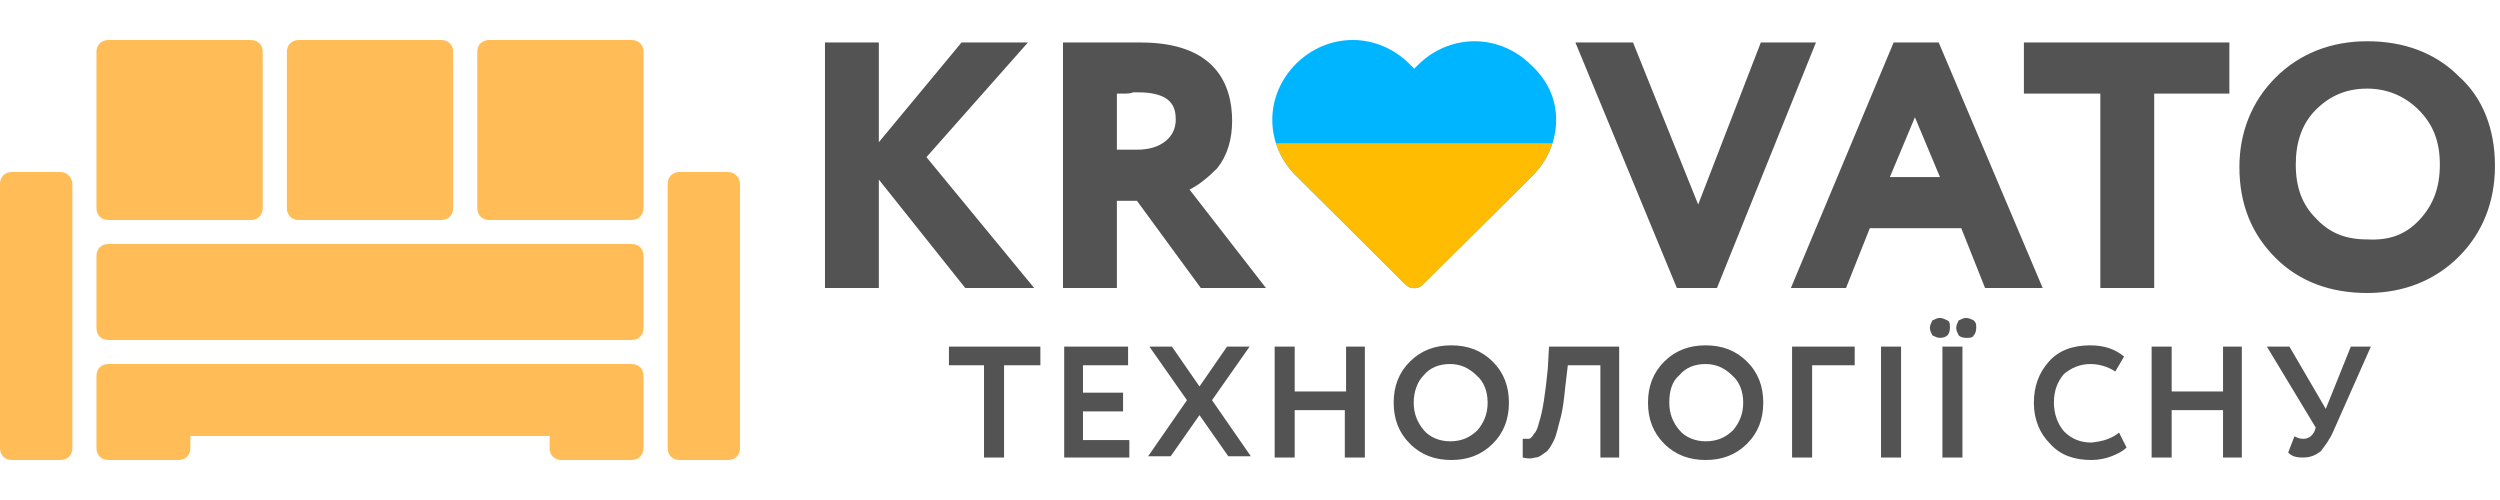
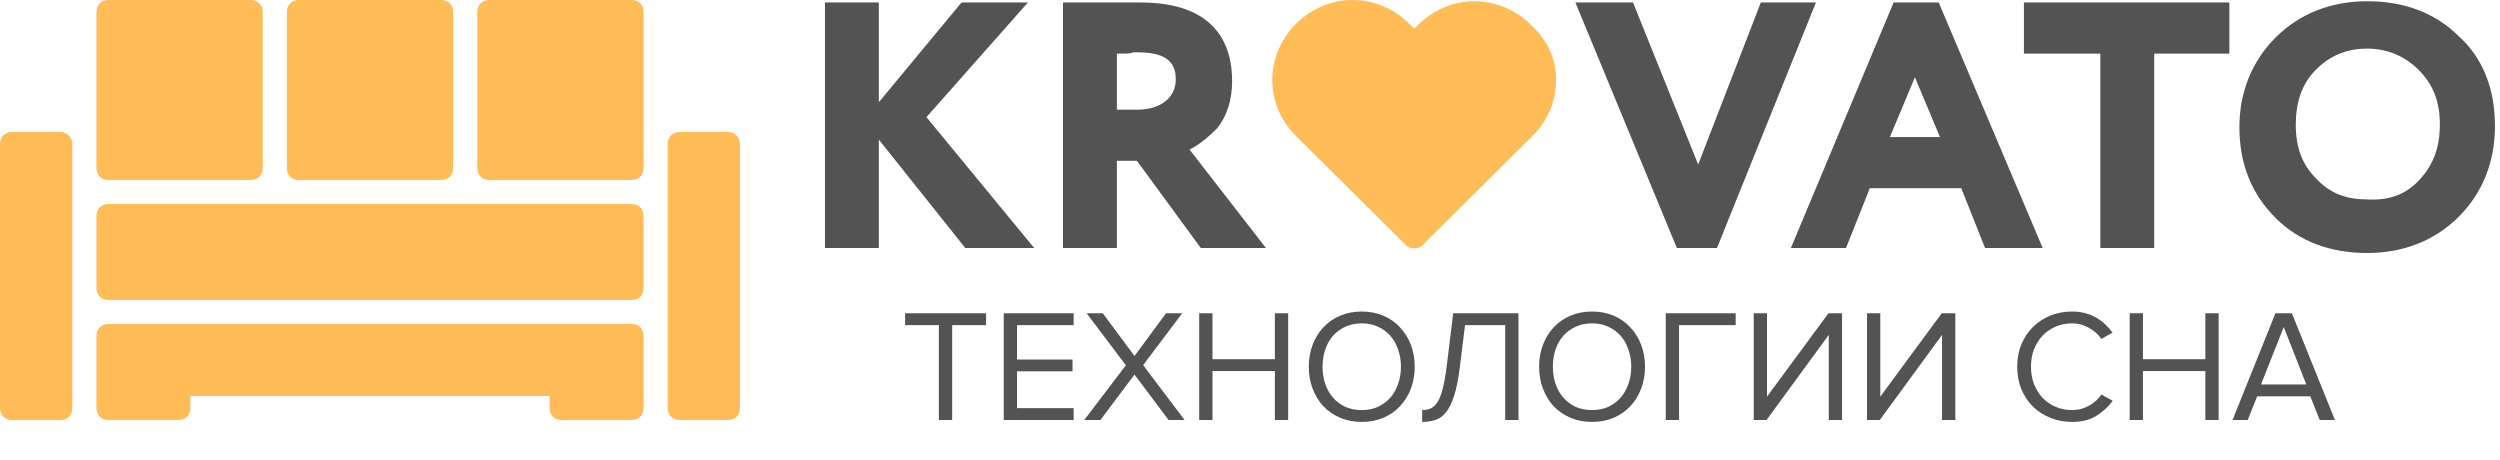
- <svg xmlns="http://www.w3.org/2000/svg" width="250" height="50" viewBox="0 0 250 50" fill="none">
-   <path d="M98.526 36.528H94.893V34.659H104.038V36.528H100.405V45.751H98.401V36.528H98.526ZM113.059 45.751H106.419V34.659H112.808V36.528H108.298V39.27H112.307V41.139H108.298V44.006H112.933V45.751H113.059ZM122.705 34.659H124.96L121.202 40.018L125.086 45.626H122.83L119.949 41.513L117.068 45.626H114.812L118.696 40.018L114.938 34.659H117.193L119.949 38.647L122.705 34.659ZM136.486 45.751H134.482V41.015H129.47V45.751H127.466V34.659H129.47V39.145H134.607V34.659H136.486V45.751ZM139.368 40.267C139.368 38.647 139.869 37.276 140.996 36.154C142.124 35.033 143.502 34.534 145.131 34.534C146.759 34.534 148.137 35.033 149.265 36.154C150.392 37.276 150.893 38.647 150.893 40.267C150.893 41.887 150.392 43.258 149.265 44.38C148.137 45.502 146.759 46 145.131 46C143.502 46 142.124 45.502 140.996 44.38C139.869 43.258 139.368 41.887 139.368 40.267ZM141.372 40.267C141.372 41.389 141.748 42.261 142.374 43.009C143.001 43.757 144.003 44.131 145.005 44.131C146.133 44.131 147.01 43.757 147.761 43.009C148.388 42.261 148.764 41.389 148.764 40.267C148.764 39.145 148.388 38.148 147.636 37.525C146.884 36.777 146.008 36.404 145.005 36.404C143.878 36.404 143.001 36.777 142.374 37.525C141.748 38.148 141.372 39.145 141.372 40.267ZM161.918 45.751H160.039V36.528H156.782L156.531 38.647C156.406 39.893 156.281 41.015 156.03 41.887C155.779 42.76 155.654 43.507 155.404 44.006C155.153 44.505 154.902 45.003 154.527 45.252C154.151 45.502 153.9 45.751 153.524 45.751C153.149 45.875 152.773 45.875 152.272 45.751V43.881C152.522 43.881 152.647 43.881 152.898 43.881C153.023 43.881 153.274 43.632 153.399 43.383C153.65 43.133 153.775 42.76 153.9 42.261C154.276 41.139 154.527 39.395 154.777 36.902L154.902 34.659H161.918V45.751ZM164.8 40.267C164.8 38.647 165.301 37.276 166.428 36.154C167.556 35.033 168.934 34.534 170.563 34.534C172.191 34.534 173.569 35.033 174.697 36.154C175.824 37.276 176.326 38.647 176.326 40.267C176.326 41.887 175.824 43.258 174.697 44.38C173.569 45.502 172.191 46 170.563 46C168.934 46 167.556 45.502 166.428 44.38C165.301 43.258 164.8 41.887 164.8 40.267ZM166.929 40.267C166.929 41.389 167.305 42.261 167.932 43.009C168.558 43.757 169.56 44.131 170.563 44.131C171.69 44.131 172.567 43.757 173.319 43.009C173.945 42.261 174.321 41.389 174.321 40.267C174.321 39.145 173.945 38.148 173.194 37.525C172.442 36.777 171.565 36.404 170.563 36.404C169.435 36.404 168.558 36.777 167.932 37.525C167.18 38.148 166.929 39.145 166.929 40.267ZM181.212 45.751H179.207V34.659H185.471V36.528H181.212V45.751ZM190.107 45.751H188.102V34.659H190.107V45.751ZM192.988 32.789C192.988 32.54 193.113 32.291 193.239 32.041C193.489 31.917 193.74 31.792 193.99 31.792C194.241 31.792 194.491 31.917 194.742 32.041C194.993 32.166 194.993 32.415 194.993 32.789C194.993 33.163 194.867 33.413 194.742 33.537C194.617 33.662 194.366 33.786 193.99 33.786C193.74 33.786 193.489 33.662 193.239 33.537C193.113 33.288 192.988 33.039 192.988 32.789ZM196.245 45.751H194.241V34.659H196.245V45.751ZM195.619 32.789C195.619 32.54 195.744 32.291 195.869 32.041C196.12 31.917 196.371 31.792 196.621 31.792C196.872 31.792 197.122 31.917 197.373 32.041C197.623 32.291 197.623 32.415 197.623 32.789C197.623 33.163 197.498 33.413 197.373 33.537C197.248 33.786 196.997 33.786 196.621 33.786C196.245 33.786 195.995 33.662 195.869 33.537C195.744 33.288 195.619 33.039 195.619 32.789ZM211.906 43.258L212.657 44.754C212.281 45.128 211.78 45.377 211.154 45.626C210.527 45.875 209.776 46 209.149 46C207.395 46 206.017 45.502 205.015 44.38C204.013 43.383 203.386 42.012 203.386 40.267C203.386 38.647 203.887 37.276 204.89 36.154C205.892 35.033 207.27 34.534 209.024 34.534C210.402 34.534 211.53 34.908 212.407 35.656L211.53 37.151C210.778 36.653 209.901 36.404 209.024 36.404C208.022 36.404 207.145 36.777 206.393 37.401C205.767 38.148 205.391 39.021 205.391 40.267C205.391 41.389 205.767 42.386 206.393 43.133C207.145 43.881 208.022 44.255 209.149 44.255C210.277 44.131 211.154 43.881 211.906 43.258ZM224.183 45.751H222.304V41.015H217.167V45.751H215.163V34.659H217.167V39.145H222.304V34.659H224.183V45.751ZM235.083 34.659H237.087L233.329 43.133C232.953 44.006 232.452 44.629 232.076 45.128C231.575 45.502 231.074 45.751 230.322 45.751C229.57 45.751 229.194 45.626 228.818 45.252L229.445 43.632C229.695 43.757 229.946 43.881 230.322 43.881C230.823 43.881 231.199 43.632 231.449 43.133L231.575 42.76L226.689 34.659H228.944L232.577 40.89L235.083 34.659Z" fill="#535353" />
-   <path d="M92.645 15.715L103.419 28.801H96.528L87.884 17.959V28.801H82.497V4.249H87.884V14.22L96.153 4.249H102.793L92.645 15.715ZM202.516 9.359H210.033V28.801H215.42V9.359H222.937V4.249H202.391V9.359H202.516ZM118.954 18.956L126.596 28.801H120.081L113.692 20.077H111.688V28.801H106.3V4.249H106.927C108.054 4.249 109.307 4.249 110.685 4.249C112.063 4.249 113.191 4.249 114.068 4.249C121.585 4.249 123.213 8.487 123.213 12.101C123.213 13.97 122.712 15.591 121.71 16.837C120.833 17.709 119.956 18.457 118.954 18.956ZM112.314 9.359C112.063 9.359 111.938 9.359 111.688 9.359V14.967H113.692C114.82 14.967 115.822 14.718 116.573 14.095C117.2 13.596 117.576 12.849 117.576 11.976C117.576 10.73 117.2 9.234 113.817 9.234C113.692 9.234 113.567 9.234 113.316 9.234C113.066 9.359 112.69 9.359 112.314 9.359ZM193.872 4.249L204.27 28.801H198.507L196.127 22.819H186.982L184.601 28.801H179.089L189.362 4.249H193.872ZM191.492 11.727L188.986 17.709H193.997L191.492 11.727ZM249.497 16.587C249.497 20.202 248.244 23.317 245.864 25.686C243.483 28.053 240.351 29.3 236.718 29.3C233.085 29.3 229.953 28.178 227.573 25.81C225.192 23.442 223.94 20.451 223.94 16.712C223.94 13.223 225.192 10.107 227.573 7.739C229.953 5.371 233.085 4.125 236.718 4.125C240.351 4.125 243.483 5.246 245.864 7.614C248.244 9.733 249.497 12.849 249.497 16.587ZM241.98 21.947C243.358 20.451 243.985 18.706 243.985 16.463C243.985 14.22 243.358 12.475 241.855 10.979C240.477 9.608 238.723 8.861 236.718 8.861C234.588 8.861 232.96 9.608 231.582 10.979C230.204 12.35 229.577 14.22 229.577 16.463C229.577 18.706 230.204 20.451 231.582 21.822C232.96 23.317 234.588 23.941 236.718 23.941C238.973 24.065 240.602 23.442 241.98 21.947ZM176.082 4.249L169.818 20.451L163.303 4.249H157.54L167.688 28.801H171.697L181.594 4.249H176.082V4.249Z" fill="#535353" />
-   <path d="M153.102 6.494C151.595 4.998 149.585 4.125 147.45 4.125C145.315 4.125 143.306 4.998 141.798 6.494L141.422 6.868L140.919 6.37C139.412 4.873 137.403 4 135.268 4C133.132 4 131.123 4.873 129.616 6.37C128.109 7.866 127.229 9.862 127.229 11.982C127.229 14.102 128.109 16.098 129.616 17.594L140.543 28.444C140.794 28.694 141.045 28.819 141.422 28.819C141.798 28.819 142.05 28.694 142.301 28.444L153.228 17.594C154.735 16.098 155.614 14.102 155.614 11.982C155.614 9.862 154.735 7.991 153.102 6.494Z" fill="#00B5FF" />
-   <mask id="mask0_10_3" style="mask-type:alpha" maskUnits="userSpaceOnUse" x="127" y="4" width="29" height="25">
-     <path d="M153.102 6.494C151.595 4.998 149.585 4.125 147.45 4.125C145.315 4.125 143.306 4.998 141.798 6.494L141.422 6.868L140.919 6.37C139.412 4.873 137.403 4 135.268 4C133.132 4 131.123 4.873 129.616 6.37C128.109 7.866 127.229 9.862 127.229 11.982C127.229 14.102 128.109 16.098 129.616 17.594L140.543 28.444C140.794 28.694 141.045 28.819 141.422 28.819C141.798 28.819 142.05 28.694 142.301 28.444L153.228 17.594C154.735 16.098 155.614 14.102 155.614 11.982C155.614 9.862 154.735 7.991 153.102 6.494Z" fill="#00B5FF" />
+ <svg xmlns="http://www.w3.org/2000/svg" width="250" height="46" viewBox="0 0 250 46" fill="none">
+   <path d="M92.645 11.715L103.419 24.801H96.528L87.884 13.959V24.801H82.497V0.249H87.884V10.22L96.153 0.249H102.793L92.645 11.715ZM202.516 5.359H210.033V24.801H215.42V5.359H222.937V0.249H202.391V5.359H202.516ZM118.954 14.956L126.596 24.801H120.081L113.692 16.077H111.688V24.801H106.3V0.249H106.927C108.054 0.249 109.307 0.249 110.685 0.249C112.063 0.249 113.191 0.249 114.068 0.249C121.585 0.249 123.213 4.487 123.213 8.101C123.213 9.97 122.712 11.591 121.71 12.837C120.833 13.709 119.956 14.457 118.954 14.956ZM112.314 5.359C112.063 5.359 111.938 5.359 111.688 5.359V10.967H113.692C114.82 10.967 115.822 10.718 116.573 10.095C117.2 9.596 117.576 8.849 117.576 7.976C117.576 6.73 117.2 5.234 113.817 5.234C113.692 5.234 113.567 5.234 113.316 5.234C113.066 5.359 112.69 5.359 112.314 5.359ZM193.872 0.249L204.27 24.801H198.507L196.127 18.819H186.982L184.601 24.801H179.089L189.362 0.249H193.872ZM191.492 7.727L188.986 13.709H193.997L191.492 7.727ZM249.497 12.588C249.497 16.202 248.244 19.317 245.864 21.686C243.483 24.053 240.351 25.3 236.718 25.3C233.085 25.3 229.953 24.178 227.573 21.81C225.192 19.442 223.94 16.451 223.94 12.712C223.94 9.223 225.192 6.107 227.573 3.739C229.953 1.371 233.085 0.125 236.718 0.125C240.351 0.125 243.483 1.246 245.864 3.614C248.244 5.733 249.497 8.849 249.497 12.588ZM241.98 17.947C243.358 16.451 243.985 14.706 243.985 12.463C243.985 10.22 243.358 8.475 241.855 6.979C240.477 5.608 238.723 4.861 236.718 4.861C234.588 4.861 232.96 5.608 231.582 6.979C230.204 8.35 229.577 10.22 229.577 12.463C229.577 14.706 230.204 16.451 231.582 17.822C232.96 19.317 234.588 19.941 236.718 19.941C238.973 20.065 240.602 19.442 241.98 17.947ZM176.082 0.249L169.818 16.451L163.303 0.249H157.54L167.688 24.801H171.697L181.594 0.249H176.082V0.249Z" fill="#535353" />
+   <path d="M153.102 2.494C151.595 0.998 149.585 0.125 147.45 0.125C145.315 0.125 143.306 0.998 141.798 2.494L141.422 2.868L140.919 2.37C139.412 0.873 137.403 0 135.268 0C133.132 0 131.123 0.873 129.616 2.37C128.109 3.866 127.229 5.862 127.229 7.982C127.229 10.102 128.109 12.098 129.616 13.594L140.543 24.444C140.794 24.694 141.045 24.819 141.422 24.819C141.798 24.819 142.05 24.694 142.301 24.444L153.228 13.594C154.735 12.098 155.614 10.102 155.614 7.982C155.614 5.862 154.735 3.991 153.102 2.494Z" fill="#FFBC57" />
+   <mask id="mask0_42_167" style="mask-type:alpha" maskUnits="userSpaceOnUse" x="127" y="0" width="29" height="25">
+     <path d="M153.102 2.494C151.595 0.998 149.585 0.125 147.45 0.125C145.315 0.125 143.306 0.998 141.798 2.494L141.422 2.868L140.919 2.37C139.412 0.873 137.403 0 135.268 0C133.132 0 131.123 0.873 129.616 2.37C128.109 3.866 127.229 5.862 127.229 7.982C127.229 10.102 128.109 12.098 129.616 13.594L140.543 24.444C140.794 24.694 141.045 24.819 141.422 24.819C141.798 24.819 142.05 24.694 142.301 24.444L153.228 13.594C154.735 12.098 155.614 10.102 155.614 7.982C155.614 5.862 154.735 3.991 153.102 2.494Z" fill="#00B5FF" />
  </mask>
-   <g mask="url(#mask0_10_3)">
-     <rect x="126.293" y="14.323" width="30.067" height="15.084" fill="#FFBC00" />
+   <g mask="url(#mask0_42_167)">
+     <rect x="126.293" y="10.323" width="30.067" height="15.084" fill="#FFBC57" />
  </g>
-   <path d="M7.235 18.4V44.8C7.235 45.52 6.752 46 6.029 46H1.206C0.482 46 0 45.52 0 44.8V18.4C0 17.68 0.482 17.2 1.206 17.2H6.029C6.752 17.2 7.235 17.8 7.235 18.4ZM72.794 17.2H67.971C67.248 17.2 66.765 17.68 66.765 18.4V44.8C66.765 45.52 67.248 46 67.971 46H72.794C73.518 46 74 45.52 74 44.8V18.4C74 17.8 73.518 17.2 72.794 17.2Z" fill="#FFBC57" />
-   <path d="M64.354 25.6V32.8C64.354 33.52 63.871 34 63.148 34H10.852C10.129 34 9.646 33.52 9.646 32.8V25.6C9.646 24.88 10.129 24.4 10.852 24.4H63.148C63.871 24.4 64.354 24.88 64.354 25.6ZM10.852 22H25.069C25.792 22 26.274 21.52 26.274 20.8V5.2C26.274 4.48 25.792 4 25.069 4H10.852C10.129 4 9.646 4.48 9.646 5.2V20.8C9.646 21.52 10.129 22 10.852 22ZM29.892 22H44.108C44.832 22 45.314 21.52 45.314 20.8V5.2C45.314 4.48 44.832 4 44.108 4H29.892C29.168 4 28.686 4.48 28.686 5.2V20.8C28.686 21.52 29.168 22 29.892 22ZM63.148 4H48.931C48.208 4 47.726 4.48 47.726 5.2V20.8C47.726 21.52 48.208 22 48.931 22H63.148C63.871 22 64.354 21.52 64.354 20.8V5.2C64.354 4.48 63.871 4 63.148 4ZM63.148 36.4H10.852C10.129 36.4 9.646 36.88 9.646 37.6V44.8C9.646 45.52 10.129 46 10.852 46H17.834C18.557 46 19.04 45.52 19.04 44.8V43.6H54.96V44.8C54.96 45.52 55.443 46 56.166 46H63.148C63.871 46 64.354 45.52 64.354 44.8V37.6C64.354 36.88 63.871 36.4 63.148 36.4Z" fill="#FFBC57" />
+   <path d="M7.235 14.4V40.8C7.235 41.52 6.752 42 6.029 42H1.206C0.482 42 0 41.52 0 40.8V14.4C0 13.68 0.482 13.2 1.206 13.2H6.029C6.752 13.2 7.235 13.8 7.235 14.4ZM72.794 13.2H67.971C67.248 13.2 66.765 13.68 66.765 14.4V40.8C66.765 41.52 67.248 42 67.971 42H72.794C73.518 42 74 41.52 74 40.8V14.4C74 13.8 73.518 13.2 72.794 13.2Z" fill="#FFBC57" />
+   <path d="M64.354 21.6V28.8C64.354 29.52 63.871 30 63.148 30H10.852C10.129 30 9.646 29.52 9.646 28.8V21.6C9.646 20.88 10.129 20.4 10.852 20.4H63.148C63.871 20.4 64.354 20.88 64.354 21.6ZM10.852 18H25.069C25.792 18 26.274 17.52 26.274 16.8V1.2C26.274 0.48 25.792 0 25.069 0H10.852C10.129 0 9.646 0.48 9.646 1.2V16.8C9.646 17.52 10.129 18 10.852 18ZM29.892 18H44.108C44.832 18 45.314 17.52 45.314 16.8V1.2C45.314 0.48 44.832 0 44.108 0H29.892C29.168 0 28.686 0.48 28.686 1.2V16.8C28.686 17.52 29.168 18 29.892 18ZM63.148 0H48.931C48.208 0 47.726 0.48 47.726 1.2V16.8C47.726 17.52 48.208 18 48.931 18H63.148C63.871 18 64.354 17.52 64.354 16.8V1.2C64.354 0.48 63.871 0 63.148 0ZM63.148 32.4H10.852C10.129 32.4 9.646 32.88 9.646 33.6V40.8C9.646 41.52 10.129 42 10.852 42H17.834C18.557 42 19.04 41.52 19.04 40.8V39.6H54.96V40.8C54.96 41.52 55.443 42 56.166 42H63.148C63.871 42 64.354 41.52 64.354 40.8V33.6C64.354 32.88 63.871 32.4 63.148 32.4Z" fill="#FFBC57" />
+   <path d="M93.888 42V32.512H90.512V31.328H98.608V32.512H95.216V42H93.888ZM100.373 42V31.328H107.365V32.512H101.701V35.952H107.253V37.136H101.701V40.816H107.365V42H100.373ZM116.858 42L113.45 37.456L110.042 42H108.426L112.586 36.528L108.666 31.328H110.282L113.45 35.6L116.602 31.328H118.218L114.314 36.512L118.458 42H116.858ZM127.488 42V37.104H121.248V42H119.92V31.328H121.248V35.92H127.488V31.328H128.816V42H127.488ZM136.175 42.192C135.385 42.192 134.665 42.053 134.015 41.776C133.364 41.499 132.804 41.115 132.335 40.624C131.876 40.123 131.519 39.536 131.263 38.864C131.007 38.192 130.879 37.461 130.879 36.672C130.879 35.883 131.007 35.152 131.263 34.48C131.519 33.808 131.876 33.227 132.335 32.736C132.804 32.235 133.364 31.845 134.015 31.568C134.665 31.291 135.385 31.152 136.175 31.152C136.964 31.152 137.684 31.291 138.335 31.568C138.985 31.845 139.54 32.235 139.999 32.736C140.468 33.227 140.831 33.808 141.087 34.48C141.343 35.152 141.471 35.883 141.471 36.672C141.471 37.461 141.343 38.192 141.087 38.864C140.831 39.536 140.468 40.123 139.999 40.624C139.54 41.115 138.985 41.499 138.335 41.776C137.684 42.053 136.964 42.192 136.175 42.192ZM136.175 41.008C136.772 41.008 137.311 40.901 137.791 40.688C138.271 40.464 138.681 40.16 139.023 39.776C139.364 39.381 139.625 38.923 139.807 38.4C139.999 37.867 140.095 37.291 140.095 36.672C140.095 36.053 139.999 35.477 139.807 34.944C139.625 34.411 139.364 33.952 139.023 33.568C138.681 33.184 138.271 32.885 137.791 32.672C137.311 32.448 136.772 32.336 136.175 32.336C135.577 32.336 135.033 32.448 134.543 32.672C134.063 32.885 133.652 33.184 133.311 33.568C132.969 33.952 132.708 34.411 132.527 34.944C132.345 35.477 132.255 36.053 132.255 36.672C132.255 37.291 132.345 37.867 132.527 38.4C132.708 38.923 132.969 39.381 133.311 39.776C133.652 40.16 134.063 40.464 134.543 40.688C135.033 40.901 135.577 41.008 136.175 41.008ZM142.215 41.008C142.535 41.008 142.818 40.955 143.063 40.848C143.319 40.731 143.548 40.517 143.751 40.208C143.954 39.888 144.124 39.451 144.263 38.896C144.412 38.331 144.546 37.595 144.663 36.688L145.319 31.328H151.847V42H150.519V32.512H146.503L145.975 36.784C145.826 37.957 145.634 38.901 145.399 39.616C145.175 40.32 144.903 40.864 144.583 41.248C144.274 41.632 143.922 41.883 143.527 42C143.132 42.128 142.695 42.192 142.215 42.192V41.008ZM159.206 42.192C158.416 42.192 157.696 42.053 157.046 41.776C156.395 41.499 155.835 41.115 155.366 40.624C154.907 40.123 154.55 39.536 154.294 38.864C154.038 38.192 153.91 37.461 153.91 36.672C153.91 35.883 154.038 35.152 154.294 34.48C154.55 33.808 154.907 33.227 155.366 32.736C155.835 32.235 156.395 31.845 157.046 31.568C157.696 31.291 158.416 31.152 159.206 31.152C159.995 31.152 160.715 31.291 161.366 31.568C162.016 31.845 162.571 32.235 163.03 32.736C163.499 33.227 163.862 33.808 164.118 34.48C164.374 35.152 164.502 35.883 164.502 36.672C164.502 37.461 164.374 38.192 164.118 38.864C163.862 39.536 163.499 40.123 163.03 40.624C162.571 41.115 162.016 41.499 161.366 41.776C160.715 42.053 159.995 42.192 159.206 42.192ZM159.206 41.008C159.803 41.008 160.342 40.901 160.822 40.688C161.302 40.464 161.712 40.16 162.054 39.776C162.395 39.381 162.656 38.923 162.838 38.4C163.03 37.867 163.126 37.291 163.126 36.672C163.126 36.053 163.03 35.477 162.838 34.944C162.656 34.411 162.395 33.952 162.054 33.568C161.712 33.184 161.302 32.885 160.822 32.672C160.342 32.448 159.803 32.336 159.206 32.336C158.608 32.336 158.064 32.448 157.574 32.672C157.094 32.885 156.683 33.184 156.342 33.568C156 33.952 155.739 34.411 155.558 34.944C155.376 35.477 155.286 36.053 155.286 36.672C155.286 37.291 155.376 37.867 155.558 38.4C155.739 38.923 156 39.381 156.342 39.776C156.683 40.16 157.094 40.464 157.574 40.688C158.064 40.901 158.608 41.008 159.206 41.008ZM166.576 42V31.328H173.568V32.512H167.904V42H166.576ZM175.373 42V31.328H176.701V39.664L182.845 31.328H184.205V42H182.877V33.488L176.653 42H175.373ZM186.701 42V31.328H188.029V39.664L194.173 31.328H195.533V42H194.205V33.488L187.981 42H186.701ZM207.21 42.192C206.442 42.192 205.722 42.059 205.05 41.792C204.389 41.525 203.808 41.152 203.306 40.672C202.816 40.181 202.426 39.6 202.138 38.928C201.861 38.245 201.722 37.493 201.722 36.672C201.722 35.851 201.861 35.104 202.138 34.432C202.426 33.749 202.816 33.168 203.306 32.688C203.808 32.197 204.389 31.819 205.05 31.552C205.722 31.285 206.442 31.152 207.21 31.152C207.68 31.152 208.112 31.205 208.506 31.312C208.912 31.419 209.28 31.568 209.61 31.76C209.952 31.952 210.256 32.176 210.522 32.432C210.8 32.688 211.045 32.965 211.258 33.264L210.138 33.888C209.829 33.44 209.413 33.072 208.89 32.784C208.378 32.485 207.818 32.336 207.21 32.336C206.624 32.336 206.08 32.443 205.578 32.656C205.077 32.869 204.64 33.168 204.266 33.552C203.904 33.936 203.616 34.395 203.402 34.928C203.2 35.451 203.098 36.032 203.098 36.672C203.098 37.301 203.2 37.883 203.402 38.416C203.616 38.949 203.904 39.408 204.266 39.792C204.64 40.176 205.077 40.475 205.578 40.688C206.08 40.901 206.624 41.008 207.21 41.008C207.818 41.008 208.378 40.864 208.89 40.576C209.413 40.288 209.829 39.915 210.138 39.456L211.274 40.08C210.826 40.688 210.272 41.195 209.61 41.6C208.96 41.995 208.16 42.192 207.21 42.192ZM220.535 42V37.104H214.295V42H212.967V31.328H214.295V35.92H220.535V31.328H221.863V42H220.535ZM231.973 42L231.029 39.632H225.717L224.773 42H223.253L227.541 31.328H229.189L233.493 42H231.973ZM228.373 32.704L226.101 38.448H230.629L228.373 32.704Z" fill="#535353" />
</svg>
